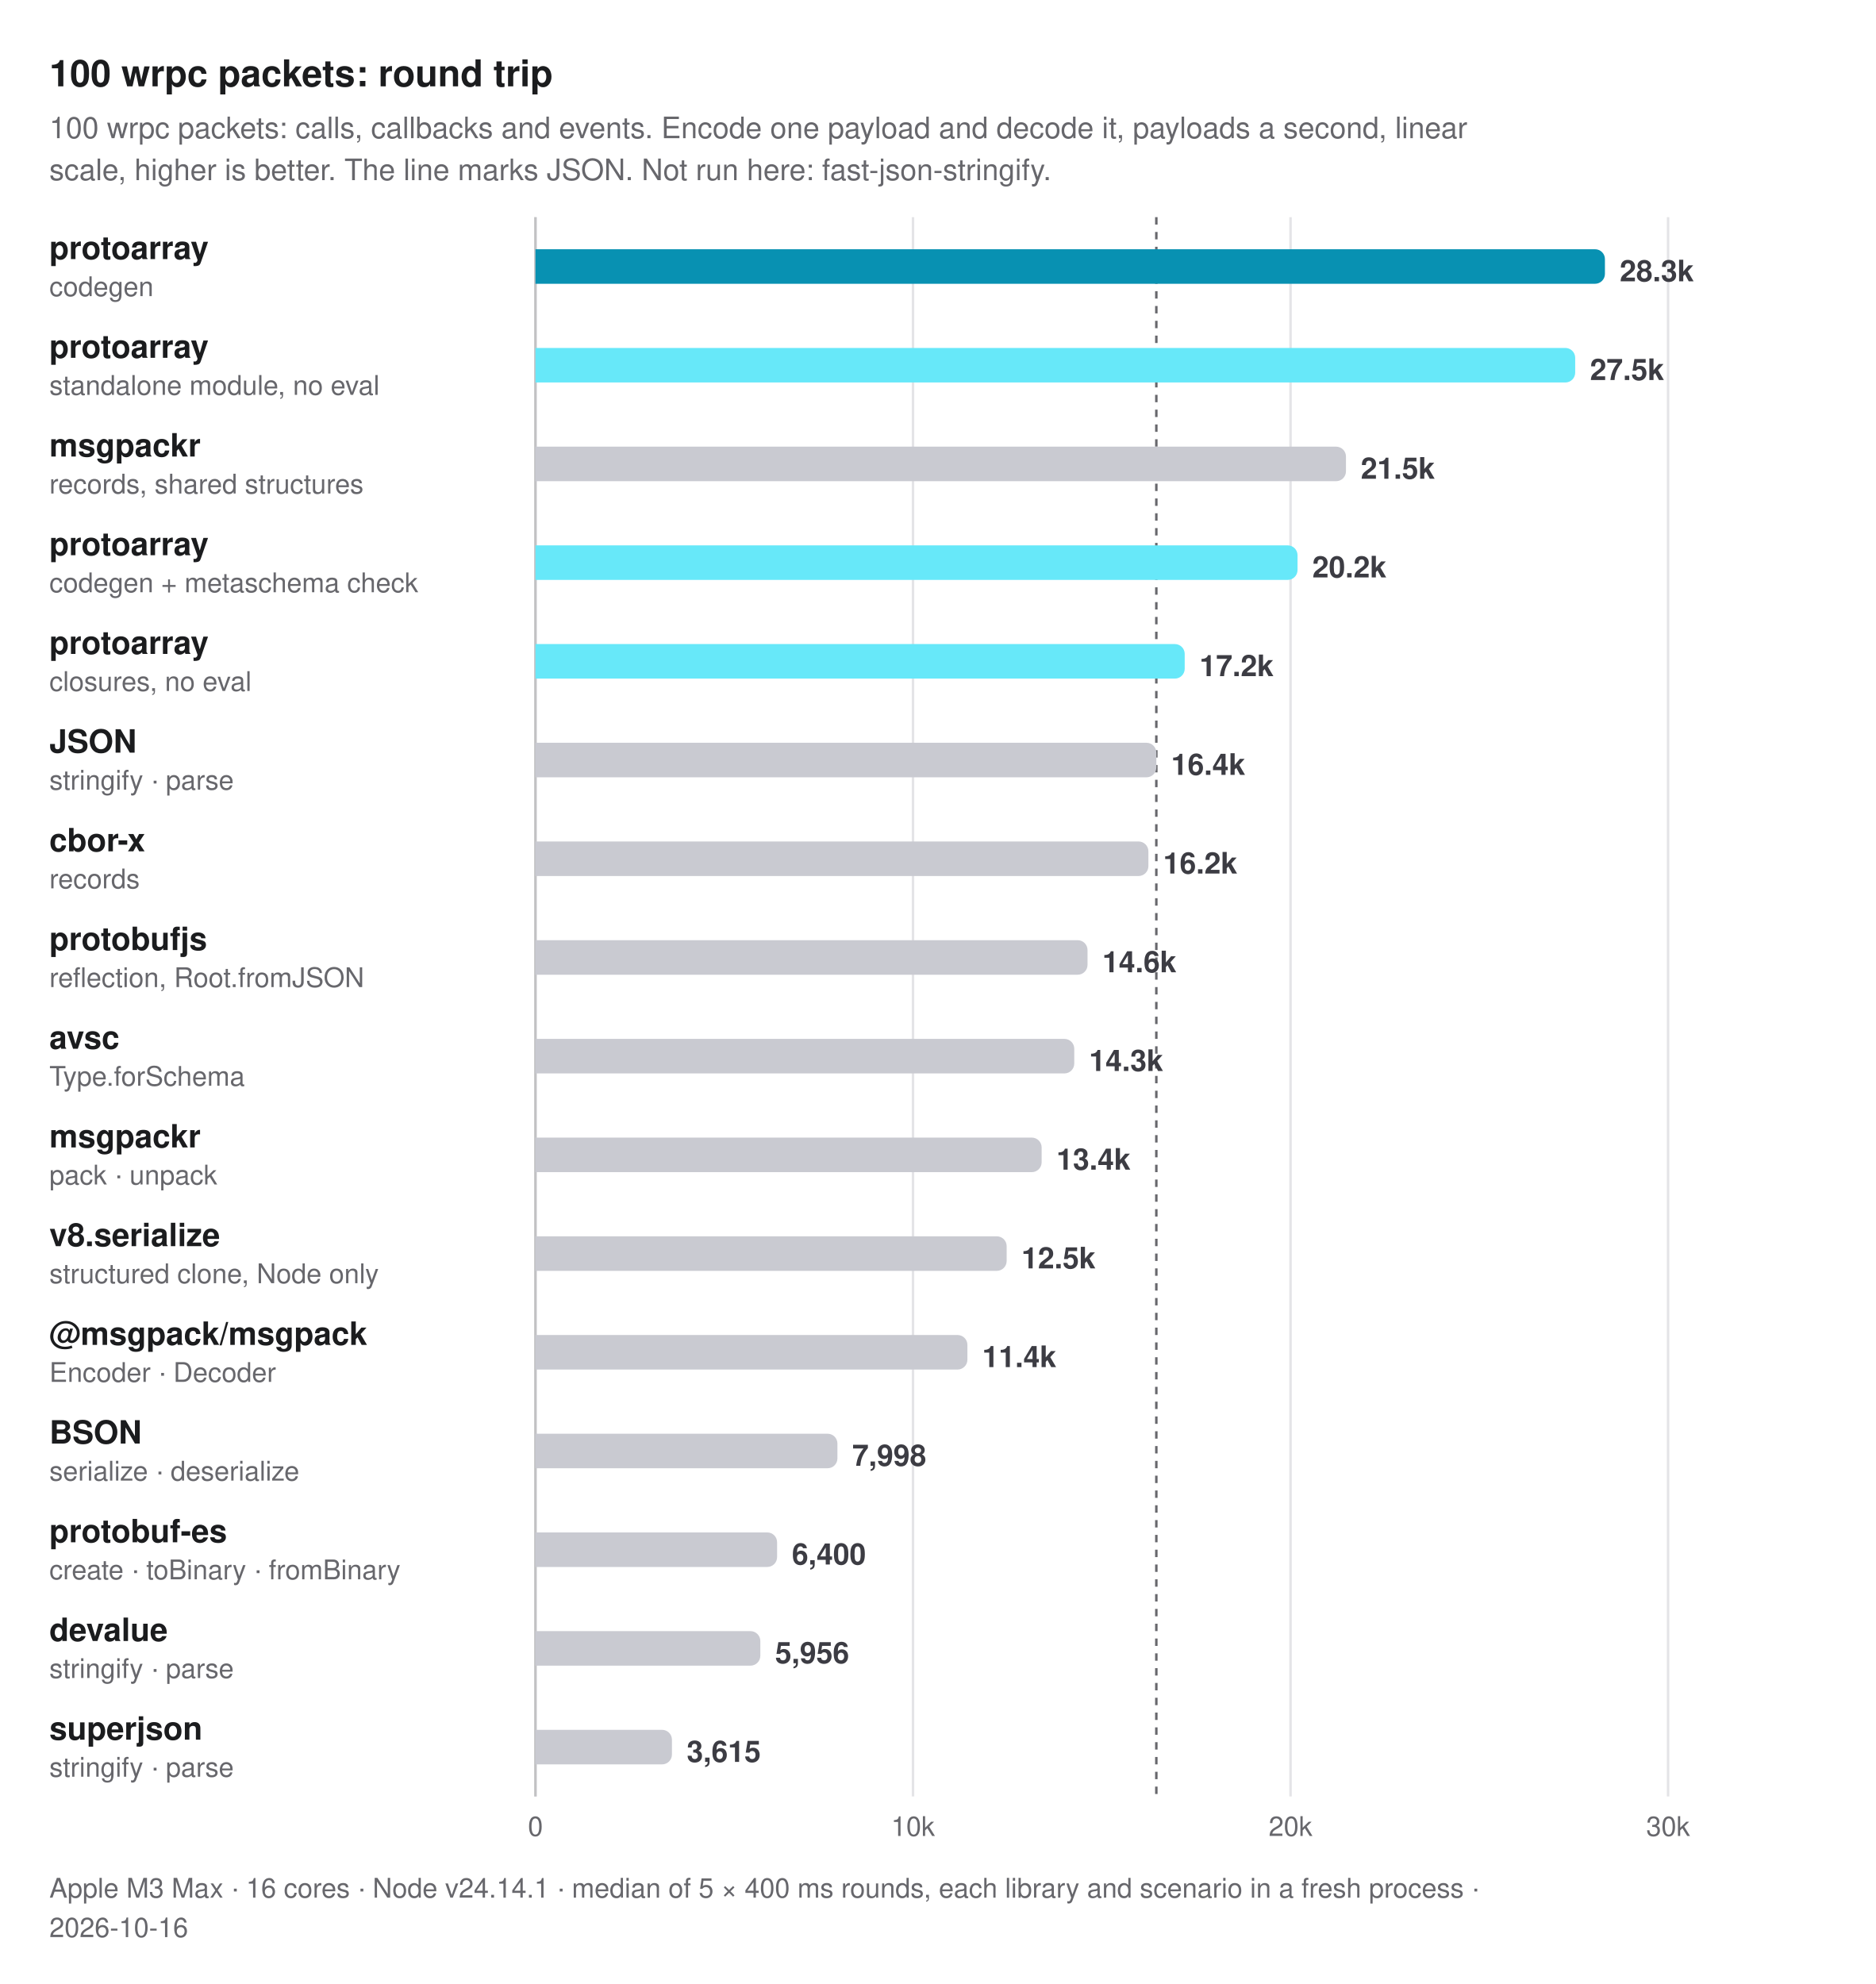
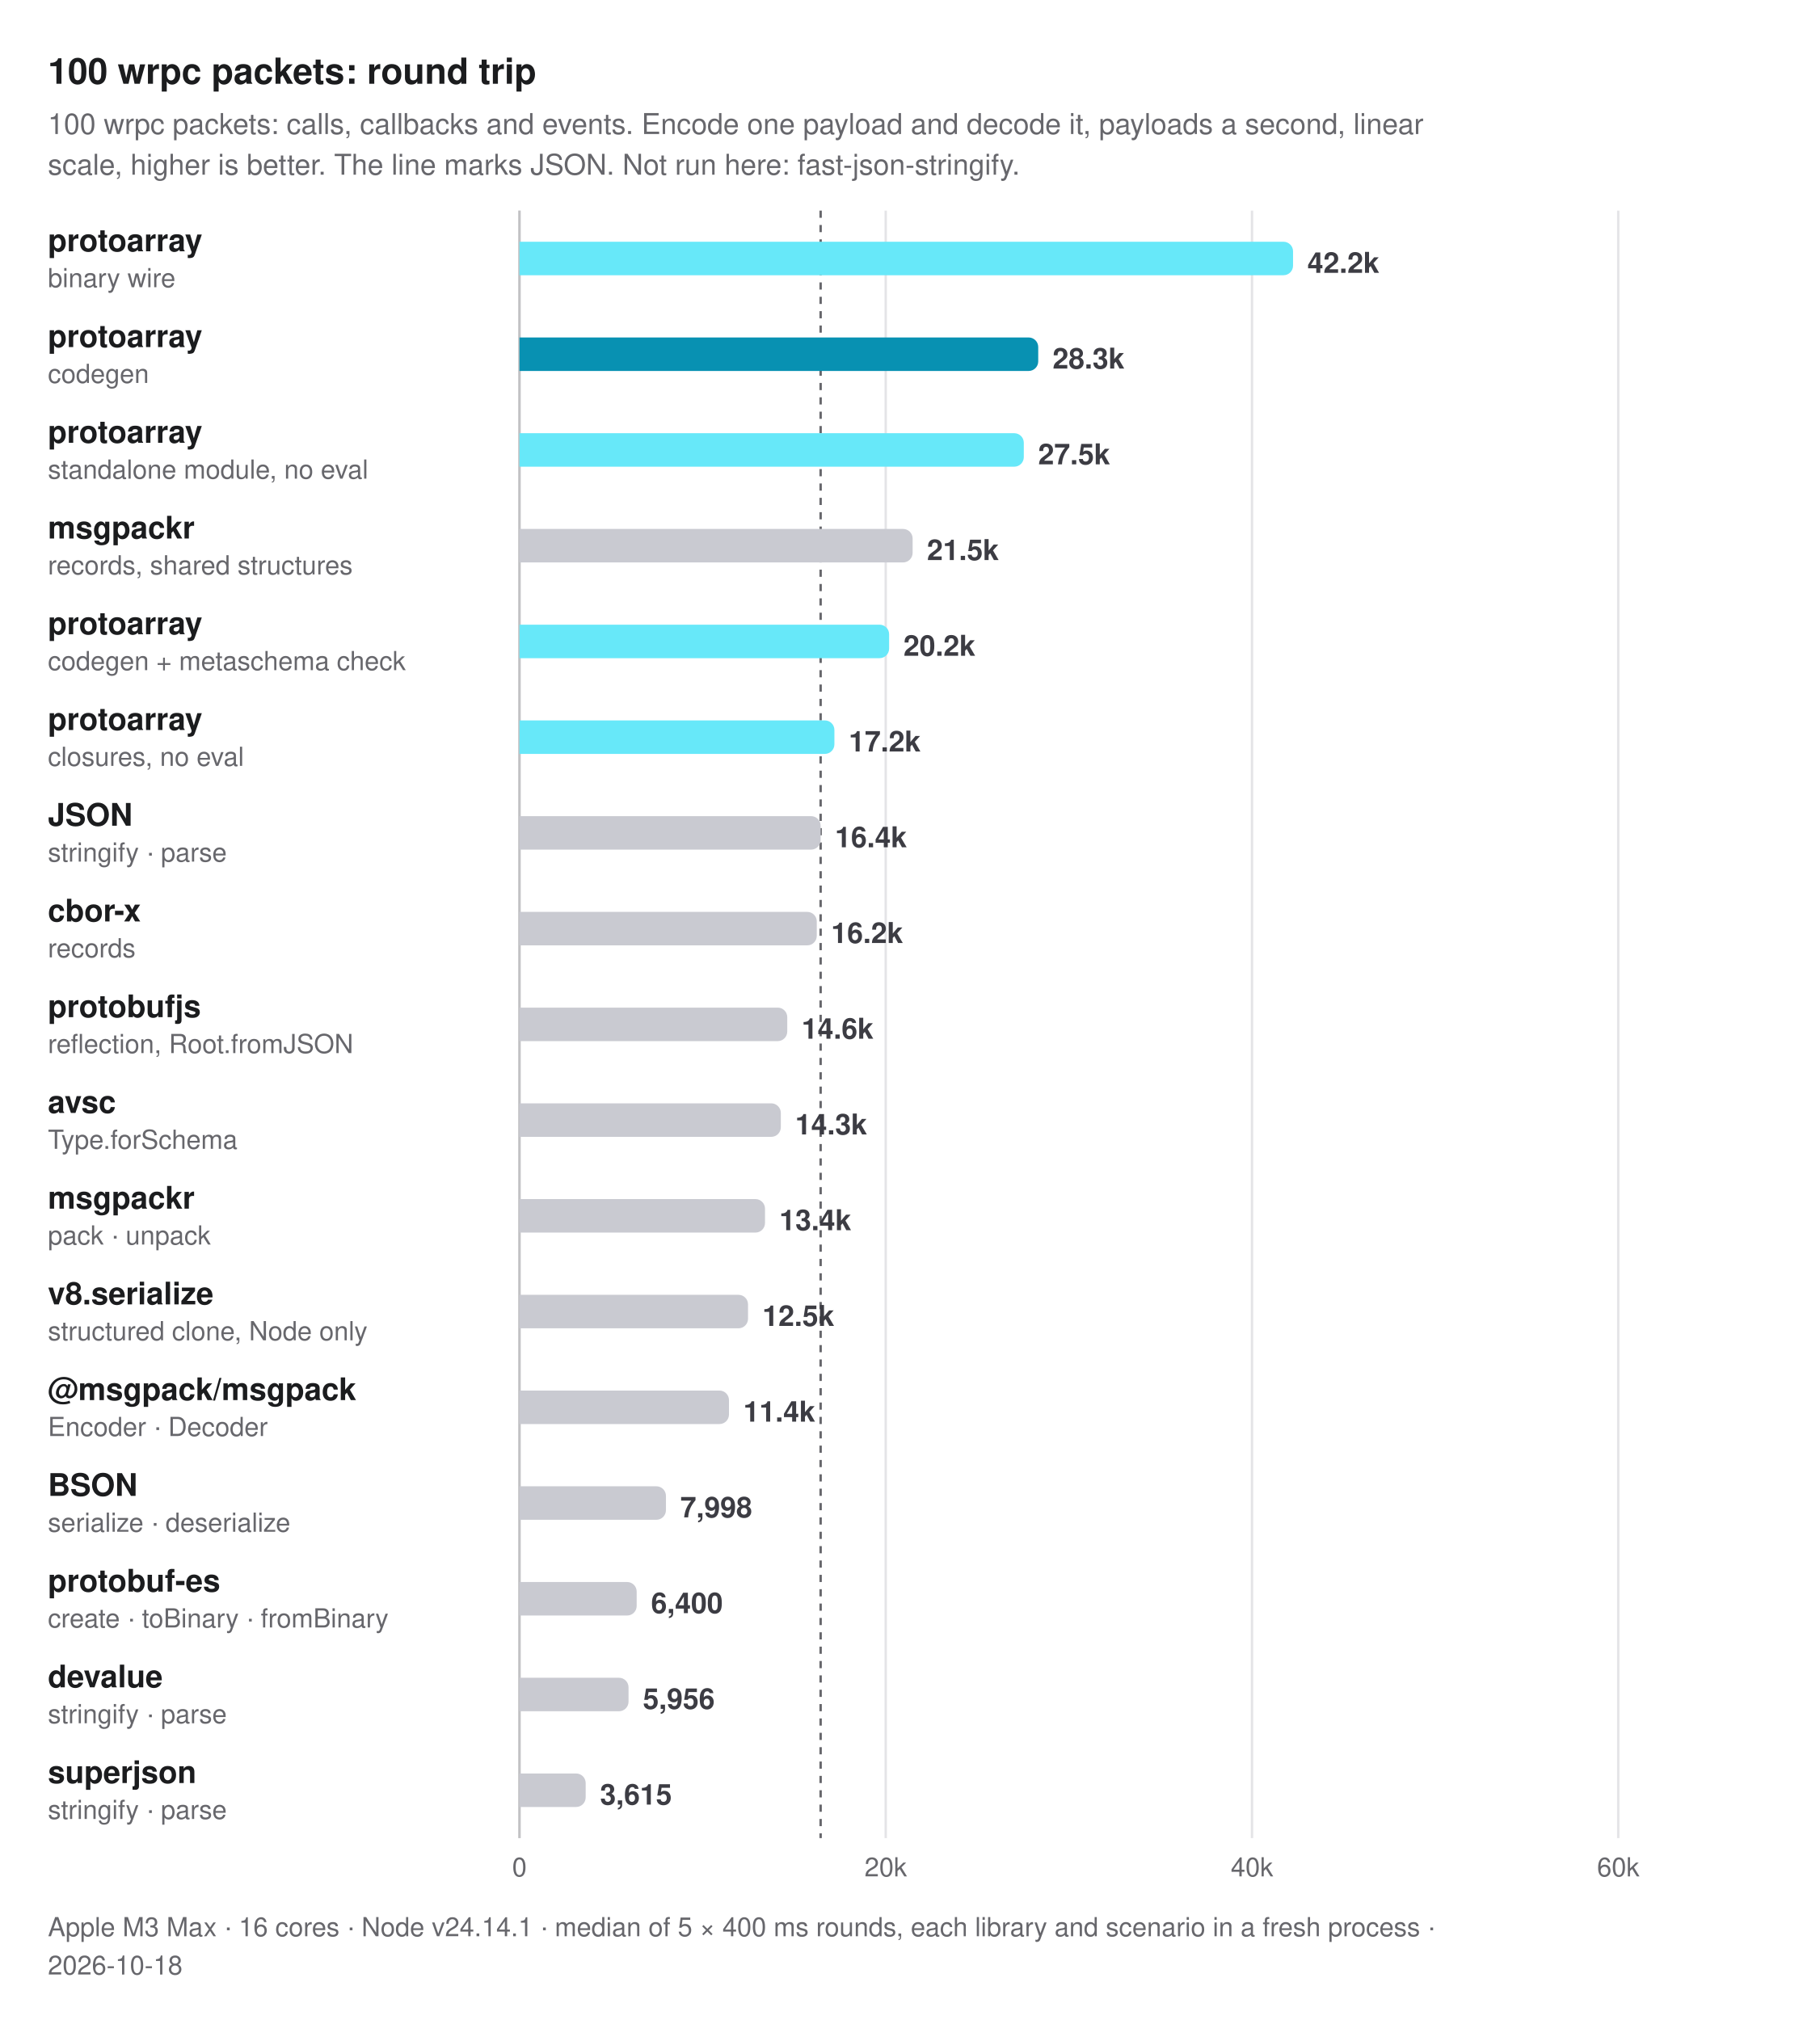
- <svg xmlns="http://www.w3.org/2000/svg" width="760" height="804" viewBox="0 0 760 804" role="img" aria-label="100 wrpc packets: round trip. 100 wrpc packets: calls, callbacks and events. Encode one payload and decode it, payloads a second, linear scale, higher is better. The line marks JSON. Not run here: fast-json-stringify.">
+ <svg xmlns="http://www.w3.org/2000/svg" width="760" height="844" viewBox="0 0 760 844" role="img" aria-label="100 wrpc packets: round trip. 100 wrpc packets: calls, callbacks and events. Encode one payload and decode it, payloads a second, linear scale, higher is better. The line marks JSON. Not run here: fast-json-stringify.">
  <style>
  text { font-family: -apple-system, BlinkMacSystemFont, "Segoe UI", Helvetica, Arial, sans-serif; }
  .title { font-size: 15px; font-weight: 700; fill: #1b1c1e; }
  .subtitle, .caption { font-size: 12px; fill: #67676c; }
  .caption { font-size: 11px; }
  .group { font-size: 11px; font-weight: 600; letter-spacing: 0.06em; fill: #67676c; }
  .label { font-size: 13px; font-weight: 600; fill: #1b1c1e; }
  .label.primary, .label.secondary { font-weight: 700; }
  .sublabel { font-size: 11px; fill: #67676c; }
  .value { font-size: 12px; font-weight: 600; fill: #3c3c43; font-variant-numeric: tabular-nums; }
  .value.small { font-size: 10px; }
  .legend { font-size: 11px; fill: #3c3c43; }
  .tick { font-size: 11px; fill: #67676c; font-variant-numeric: tabular-nums; }
  .grid { stroke: #e4e4e7; stroke-width: 1; }
  .axis { stroke: #c2c2c4; stroke-width: 1; }
  .ref { stroke: #67676c; stroke-width: 1; stroke-dasharray: 3 3; }
  .bar { fill: #c9cad1; }
  .bar.primary { fill: #0891b2; }
  .bar.secondary { fill: #67e8f9; }
  @media (prefers-color-scheme: dark) {
    .title, .label { fill: #dfdfd6; }
    .subtitle, .caption, .group, .sublabel, .tick { fill: #98989f; }
    .value, .legend { fill: #c2c2c4; }
    .grid { stroke: #2e2e32; }
    .axis { stroke: #48484c; }
    .ref { stroke: #98989f; }
    .bar { fill: #4a4b53; }
    .bar.primary { fill: #22d3ee; }
    .bar.secondary { fill: #0e7490; }
  }
</style>
  <text class="title" x="20" y="35">100 wrpc packets: round trip</text>
  <text class="subtitle" x="20" y="56">100 wrpc packets: calls, callbacks and events. Encode one payload and decode it, payloads a second, linear</text>
  <text class="subtitle" x="20" y="73">scale, higher is better. The line marks JSON. Not run here: fast-json-stringify.</text>
-   <line class="grid" x1="217" y1="88" x2="217" y2="728" />
-   <text class="tick" x="217" y="744" text-anchor="middle">0</text>
-   <line class="grid" x1="370" y1="88" x2="370" y2="728" />
-   <text class="tick" x="370" y="744" text-anchor="middle">10k</text>
-   <line class="grid" x1="523" y1="88" x2="523" y2="728" />
-   <text class="tick" x="523" y="744" text-anchor="middle">20k</text>
-   <line class="grid" x1="676" y1="88" x2="676" y2="728" />
-   <text class="tick" x="676" y="744" text-anchor="middle">30k</text>
-   <line class="axis" x1="217" y1="88" x2="217" y2="728" />
-   <line class="ref" x1="468.613" y1="88" x2="468.613" y2="728" />
+   <line class="grid" x1="217" y1="88" x2="217" y2="768" />
+   <text class="tick" x="217" y="784" text-anchor="middle">0</text>
+   <line class="grid" x1="370" y1="88" x2="370" y2="768" />
+   <text class="tick" x="370" y="784" text-anchor="middle">20k</text>
+   <line class="grid" x1="523" y1="88" x2="523" y2="768" />
+   <text class="tick" x="523" y="784" text-anchor="middle">40k</text>
+   <line class="grid" x1="676" y1="88" x2="676" y2="768" />
+   <text class="tick" x="676" y="784" text-anchor="middle">60k</text>
+   <line class="axis" x1="217" y1="88" x2="217" y2="768" />
+   <line class="ref" x1="342.806" y1="88" x2="342.806" y2="768" />
  <g>
-     <text class="label primary" x="20" y="105">protoarray</text>
-     <text class="sublabel" x="20" y="120">codegen</text>
-     <path class="bar primary" d="M217,101H646.409A4,4 0 0 1 650.409,105V111A4,4 0 0 1 646.409,115H217Z" />
-     <text class="value" x="656.409" y="114">28.3k</text>
+     <text class="label secondary" x="20" y="105">protoarray</text>
+     <text class="sublabel" x="20" y="120">binary wire</text>
+     <path class="bar secondary" d="M217,101H536.152A4,4 0 0 1 540.152,105V111A4,4 0 0 1 536.152,115H217Z" />
+     <text class="value" x="546.152" y="114">42.2k</text>
  </g>
  <g>
-     <text class="label secondary" x="20" y="145">protoarray</text>
-     <text class="sublabel" x="20" y="160">standalone module, no eval</text>
-     <path class="bar secondary" d="M217,141H634.358A4,4 0 0 1 638.358,145V151A4,4 0 0 1 634.358,155H217Z" />
-     <text class="value" x="644.358" y="154">27.5k</text>
+     <text class="label primary" x="20" y="145">protoarray</text>
+     <text class="sublabel" x="20" y="160">codegen</text>
+     <path class="bar primary" d="M217,141H429.704A4,4 0 0 1 433.704,145V151A4,4 0 0 1 429.704,155H217Z" />
+     <text class="value" x="439.704" y="154">28.3k</text>
  </g>
  <g>
-     <text class="label" x="20" y="185">msgpackr</text>
-     <text class="sublabel" x="20" y="200">records, shared structures</text>
-     <path class="bar" d="M217,181H541.465A4,4 0 0 1 545.465,185V191A4,4 0 0 1 541.465,195H217Z" />
-     <text class="value" x="551.465" y="194">21.5k</text>
+     <text class="label secondary" x="20" y="185">protoarray</text>
+     <text class="sublabel" x="20" y="200">standalone module, no eval</text>
+     <path class="bar secondary" d="M217,181H423.679A4,4 0 0 1 427.679,185V191A4,4 0 0 1 423.679,195H217Z" />
+     <text class="value" x="433.679" y="194">27.5k</text>
  </g>
  <g>
-     <text class="label secondary" x="20" y="225">protoarray</text>
-     <text class="sublabel" x="20" y="240">codegen + metaschema check</text>
-     <path class="bar secondary" d="M217,221H521.836A4,4 0 0 1 525.836,225V231A4,4 0 0 1 521.836,235H217Z" />
-     <text class="value" x="531.836" y="234">20.2k</text>
+     <text class="label" x="20" y="225">msgpackr</text>
+     <text class="sublabel" x="20" y="240">records, shared structures</text>
+     <path class="bar" d="M217,221H377.232A4,4 0 0 1 381.232,225V231A4,4 0 0 1 377.232,235H217Z" />
+     <text class="value" x="387.232" y="234">21.5k</text>
  </g>
  <g>
    <text class="label secondary" x="20" y="265">protoarray</text>
-     <text class="sublabel" x="20" y="280">closures, no eval</text>
-     <path class="bar secondary" d="M217,261H476.114A4,4 0 0 1 480.114,265V271A4,4 0 0 1 476.114,275H217Z" />
-     <text class="value" x="486.114" y="274">17.2k</text>
+     <text class="sublabel" x="20" y="280">codegen + metaschema check</text>
+     <path class="bar secondary" d="M217,261H367.418A4,4 0 0 1 371.418,265V271A4,4 0 0 1 367.418,275H217Z" />
+     <text class="value" x="377.418" y="274">20.2k</text>
  </g>
  <g>
-     <text class="label" x="20" y="305">JSON</text>
-     <text class="sublabel" x="20" y="320">stringify · parse</text>
-     <path class="bar" d="M217,301H464.613A4,4 0 0 1 468.613,305V311A4,4 0 0 1 464.613,315H217Z" />
-     <text class="value" x="474.613" y="314">16.4k</text>
+     <text class="label secondary" x="20" y="305">protoarray</text>
+     <text class="sublabel" x="20" y="320">closures, no eval</text>
+     <path class="bar secondary" d="M217,301H344.557A4,4 0 0 1 348.557,305V311A4,4 0 0 1 344.557,315H217Z" />
+     <text class="value" x="354.557" y="314">17.2k</text>
  </g>
  <g>
-     <text class="label" x="20" y="345">cbor-x</text>
-     <text class="sublabel" x="20" y="360">records</text>
-     <path class="bar" d="M217,341H461.395A4,4 0 0 1 465.395,345V351A4,4 0 0 1 461.395,355H217Z" />
-     <text class="value" x="471.395" y="354">16.2k</text>
+     <text class="label" x="20" y="345">JSON</text>
+     <text class="sublabel" x="20" y="360">stringify · parse</text>
+     <path class="bar" d="M217,341H338.806A4,4 0 0 1 342.806,345V351A4,4 0 0 1 338.806,355H217Z" />
+     <text class="value" x="348.806" y="354">16.4k</text>
  </g>
  <g>
-     <text class="label" x="20" y="385">protobufjs</text>
-     <text class="sublabel" x="20" y="400">reflection, Root.fromJSON</text>
-     <path class="bar" d="M217,381H436.729A4,4 0 0 1 440.729,385V391A4,4 0 0 1 436.729,395H217Z" />
-     <text class="value" x="446.729" y="394">14.6k</text>
+     <text class="label" x="20" y="385">cbor-x</text>
+     <text class="sublabel" x="20" y="400">records</text>
+     <path class="bar" d="M217,381H337.197A4,4 0 0 1 341.197,385V391A4,4 0 0 1 337.197,395H217Z" />
+     <text class="value" x="347.197" y="394">16.2k</text>
  </g>
  <g>
-     <text class="label" x="20" y="425">avsc</text>
-     <text class="sublabel" x="20" y="440">Type.forSchema</text>
-     <path class="bar" d="M217,421H431.355A4,4 0 0 1 435.355,425V431A4,4 0 0 1 431.355,435H217Z" />
-     <text class="value" x="441.355" y="434">14.3k</text>
+     <text class="label" x="20" y="425">protobufjs</text>
+     <text class="sublabel" x="20" y="440">reflection, Root.fromJSON</text>
+     <path class="bar" d="M217,421H324.865A4,4 0 0 1 328.865,425V431A4,4 0 0 1 324.865,435H217Z" />
+     <text class="value" x="334.865" y="434">14.6k</text>
  </g>
  <g>
-     <text class="label" x="20" y="465">msgpackr</text>
-     <text class="sublabel" x="20" y="480">pack · unpack</text>
-     <path class="bar" d="M217,461H418.134A4,4 0 0 1 422.134,465V471A4,4 0 0 1 418.134,475H217Z" />
-     <text class="value" x="428.134" y="474">13.4k</text>
+     <text class="label" x="20" y="465">avsc</text>
+     <text class="sublabel" x="20" y="480">Type.forSchema</text>
+     <path class="bar" d="M217,461H322.177A4,4 0 0 1 326.177,465V471A4,4 0 0 1 322.177,475H217Z" />
+     <text class="value" x="332.177" y="474">14.3k</text>
  </g>
  <g>
-     <text class="label" x="20" y="505">v8.serialize</text>
-     <text class="sublabel" x="20" y="520">structured clone, Node only</text>
-     <path class="bar" d="M217,501H403.954A4,4 0 0 1 407.954,505V511A4,4 0 0 1 403.954,515H217Z" />
-     <text class="value" x="413.954" y="514">12.5k</text>
+     <text class="label" x="20" y="505">msgpackr</text>
+     <text class="sublabel" x="20" y="520">pack · unpack</text>
+     <path class="bar" d="M217,501H315.567A4,4 0 0 1 319.567,505V511A4,4 0 0 1 315.567,515H217Z" />
+     <text class="value" x="325.567" y="514">13.4k</text>
  </g>
  <g>
-     <text class="label" x="20" y="545">@msgpack/msgpack</text>
-     <text class="sublabel" x="20" y="560">Encoder · Decoder</text>
-     <path class="bar" d="M217,541H388.049A4,4 0 0 1 392.049,545V551A4,4 0 0 1 388.049,555H217Z" />
-     <text class="value" x="398.049" y="554">11.4k</text>
+     <text class="label" x="20" y="545">v8.serialize</text>
+     <text class="sublabel" x="20" y="560">structured clone, Node only</text>
+     <path class="bar" d="M217,541H308.477A4,4 0 0 1 312.477,545V551A4,4 0 0 1 308.477,555H217Z" />
+     <text class="value" x="318.477" y="554">12.5k</text>
  </g>
  <g>
-     <text class="label" x="20" y="585">BSON</text>
-     <text class="sublabel" x="20" y="600">serialize · deserialize</text>
-     <path class="bar" d="M217,581H335.373A4,4 0 0 1 339.373,585V591A4,4 0 0 1 335.373,595H217Z" />
-     <text class="value" x="345.373" y="594">7,998</text>
+     <text class="label" x="20" y="585">@msgpack/msgpack</text>
+     <text class="sublabel" x="20" y="600">Encoder · Decoder</text>
+     <path class="bar" d="M217,581H300.524A4,4 0 0 1 304.524,585V591A4,4 0 0 1 300.524,595H217Z" />
+     <text class="value" x="310.524" y="594">11.4k</text>
  </g>
  <g>
-     <text class="label" x="20" y="625">protobuf-es</text>
-     <text class="sublabel" x="20" y="640">create · toBinary · fromBinary</text>
-     <path class="bar" d="M217,621H310.927A4,4 0 0 1 314.927,625V631A4,4 0 0 1 310.927,635H217Z" />
-     <text class="value" x="320.927" y="634">6,400</text>
+     <text class="label" x="20" y="625">BSON</text>
+     <text class="sublabel" x="20" y="640">serialize · deserialize</text>
+     <path class="bar" d="M217,621H274.187A4,4 0 0 1 278.187,625V631A4,4 0 0 1 274.187,635H217Z" />
+     <text class="value" x="284.187" y="634">7,998</text>
  </g>
  <g>
-     <text class="label" x="20" y="665">devalue</text>
-     <text class="sublabel" x="20" y="680">stringify · parse</text>
-     <path class="bar" d="M217,661H304.126A4,4 0 0 1 308.126,665V671A4,4 0 0 1 304.126,675H217Z" />
-     <text class="value" x="314.126" y="674">5,956</text>
+     <text class="label" x="20" y="665">protobuf-es</text>
+     <text class="sublabel" x="20" y="680">create · toBinary · fromBinary</text>
+     <path class="bar" d="M217,661H261.963A4,4 0 0 1 265.963,665V671A4,4 0 0 1 261.963,675H217Z" />
+     <text class="value" x="271.963" y="674">6,400</text>
  </g>
  <g>
-     <text class="label" x="20" y="705">superjson</text>
+     <text class="label" x="20" y="705">devalue</text>
    <text class="sublabel" x="20" y="720">stringify · parse</text>
-     <path class="bar" d="M217,701H268.312A4,4 0 0 1 272.312,705V711A4,4 0 0 1 268.312,715H217Z" />
-     <text class="value" x="278.312" y="714">3,615</text>
+     <path class="bar" d="M217,701H258.563A4,4 0 0 1 262.563,705V711A4,4 0 0 1 258.563,715H217Z" />
+     <text class="value" x="268.563" y="714">5,956</text>
  </g>
-   <text class="caption" x="20" y="769">Apple M3 Max · 16 cores · Node v24.14.1 · median of 5 × 400 ms rounds, each library and scenario in a fresh process ·</text>
-   <text class="caption" x="20" y="785">2026-10-16</text>
+   <g>
+     <text class="label" x="20" y="745">superjson</text>
+     <text class="sublabel" x="20" y="760">stringify · parse</text>
+     <path class="bar" d="M217,741H240.656A4,4 0 0 1 244.656,745V751A4,4 0 0 1 240.656,755H217Z" />
+     <text class="value" x="250.656" y="754">3,615</text>
+   </g>
+   <text class="caption" x="20" y="809">Apple M3 Max · 16 cores · Node v24.14.1 · median of 5 × 400 ms rounds, each library and scenario in a fresh process ·</text>
+   <text class="caption" x="20" y="825">2026-10-18</text>
</svg>
